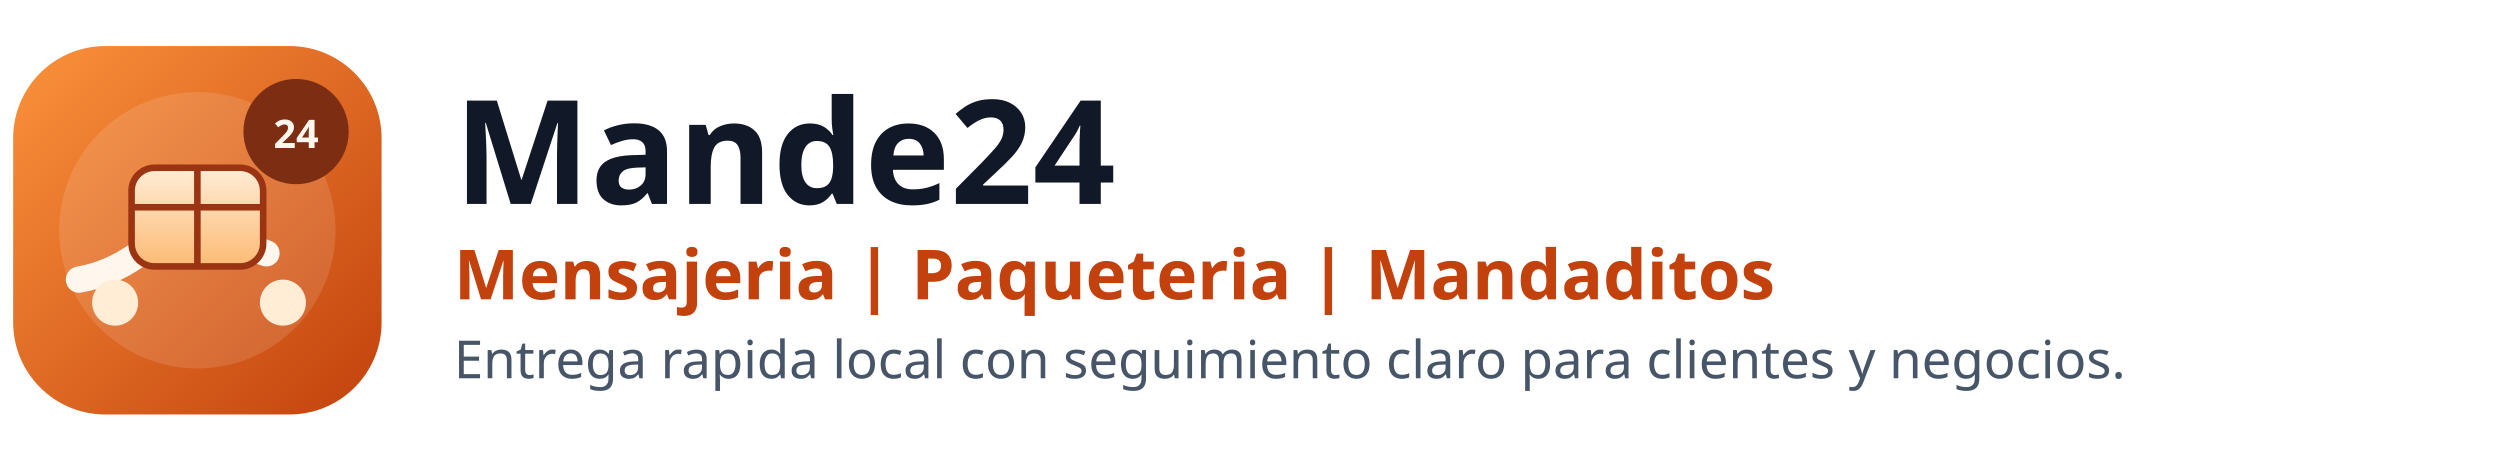
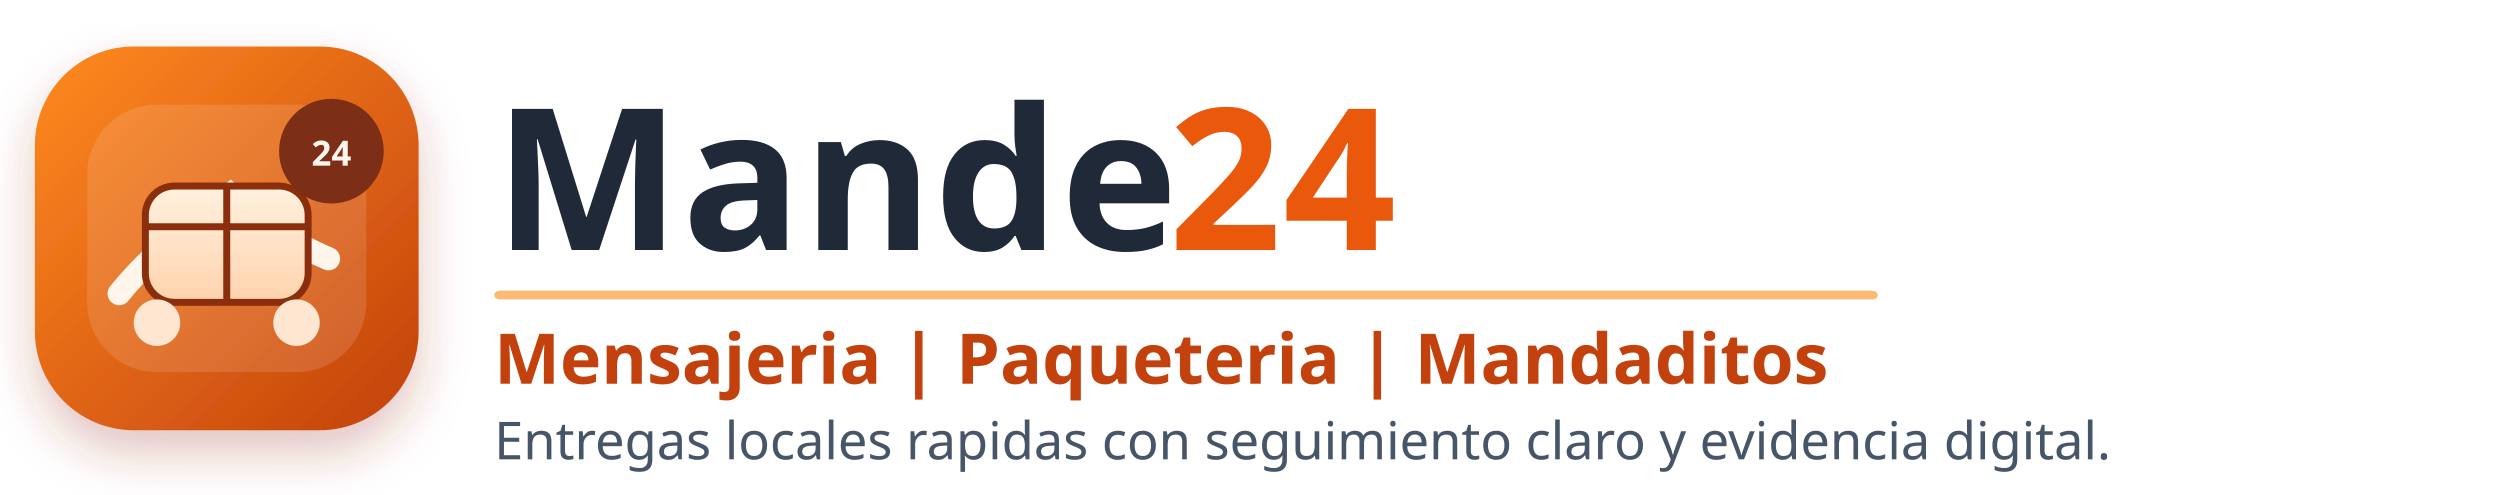
- <svg xmlns="http://www.w3.org/2000/svg" viewBox="0 0 760 140" role="img" aria-label="Logo Mande24 Mensajeria">
+ <svg xmlns="http://www.w3.org/2000/svg" viewBox="0 0 860 170" role="img" aria-label="Logotipo Mande24">
  <defs>
-     <linearGradient id="bg" x1="0" y1="0" x2="1" y2="1">
-       <stop offset="0%" stop-color="#fb923c" />
+     <linearGradient id="m24-orange" x1="0" y1="0" x2="1" y2="1">
+       <stop offset="0%" stop-color="#ff8a1f" />
      <stop offset="100%" stop-color="#c2410c" />
    </linearGradient>
-     <linearGradient id="box" x1="0" y1="0" x2="0" y2="1">
-       <stop offset="0%" stop-color="#ffedd5" />
-       <stop offset="100%" stop-color="#fdba74" />
+     <linearGradient id="m24-sand" x1="0" y1="0" x2="0" y2="1">
+       <stop offset="0%" stop-color="#fff1df" />
+       <stop offset="100%" stop-color="#ffd3ad" />
    </linearGradient>
+     <filter id="m24-shadow" x="-20%" y="-20%" width="140%" height="140%">
+       <feDropShadow dx="0" dy="8" stdDeviation="8" flood-color="#9a3412" flood-opacity="0.28" />
+     </filter>
  </defs>
-   <rect x="4" y="14" width="112" height="112" rx="28" fill="url(#bg)" />
-   <circle cx="60" cy="70" r="42" fill="#ffffff1f" />
-   <path d="M24 85c12-2 24-10 34-24 6 8 14 13 23 16" fill="none" stroke="#fff7ed" stroke-width="8" stroke-linecap="round" />
-   <rect x="40" y="51" width="40" height="30" rx="7" fill="url(#box)" stroke="#9a3412" stroke-width="2" />
-   <path d="M40 63h40" stroke="#9a3412" stroke-width="2" />
-   <path d="M60 51v30" stroke="#9a3412" stroke-width="2" />
-   <circle cx="35" cy="92" r="7" fill="#ffedd5" />
-   <circle cx="86" cy="92" r="7" fill="#ffedd5" />
-   <circle cx="90" cy="40" r="16" fill="#7c2d12" />
-   <text x="90" y="45" text-anchor="middle" font-family="Trebuchet MS, sans-serif" font-size="12" font-weight="700" fill="#fff7ed">24</text>
-   <text x="138" y="62" font-family="Trebuchet MS, sans-serif" font-size="44" font-weight="700" fill="#111827">Mande24</text>
-   <text x="138" y="91" font-family="Trebuchet MS, sans-serif" font-size="21" font-weight="700" fill="#c2410c">Mensajeria | Paqueteria | Mandaditos</text>
-   <text x="138" y="115" font-family="Trebuchet MS, sans-serif" font-size="16" fill="#475569">Entrega rapida local con seguimiento claro para clientes y negocios.</text>
+   <g transform="translate(12 16)" filter="url(#m24-shadow)">
+     <rect x="0" y="0" width="132" height="132" rx="34" fill="url(#m24-orange)" />
+     <rect x="18" y="20" width="96" height="92" rx="24" fill="#ffffff1f" />
+     <path d="M29 85c8-10 21-22 38-34 8 8 20 16 34 22" fill="none" stroke="#fff5eb" stroke-width="8" stroke-linecap="round" />
+     <rect x="38" y="48" width="56" height="40" rx="10" fill="url(#m24-sand)" stroke="#8a2f08" stroke-width="2.4" />
+     <path d="M38 62h56" stroke="#8a2f08" stroke-width="2.4" />
+     <path d="M66 48v40" stroke="#8a2f08" stroke-width="2.4" />
+     <circle cx="42" cy="95" r="8" fill="#ffe6d1" />
+     <circle cx="90" cy="95" r="8" fill="#ffe6d1" />
+     <circle cx="102" cy="36" r="18" fill="#7c2d12" />
+     <text x="102" y="41" text-anchor="middle" font-family="Sora, Montserrat, Trebuchet MS, sans-serif" font-size="12" font-weight="800" fill="#fff7ed">24</text>
+   </g>
+   <g transform="translate(170 30)">
+     <text x="0" y="56" font-family="Sora, Montserrat, Trebuchet MS, sans-serif" font-size="68" font-weight="800" letter-spacing="0.5" fill="#1f2937">Mande</text>
+     <text x="232" y="56" font-family="Sora, Montserrat, Trebuchet MS, sans-serif" font-size="68" font-weight="900" letter-spacing="0.5" fill="#ea580c">24</text>
+     <rect x="0" y="70" width="476" height="3" rx="2" fill="#fdba74" />
+     <text x="0" y="102" font-family="Montserrat, Trebuchet MS, sans-serif" font-size="24" font-weight="700" fill="#c2410c">Mensajeria | Paqueteria | Mandaditos</text>
+     <text x="0" y="128" font-family="Montserrat, Trebuchet MS, sans-serif" font-size="18" fill="#475569">Entregas locales rapidas con seguimiento claro y evidencia digital.</text>
+   </g>
</svg>
